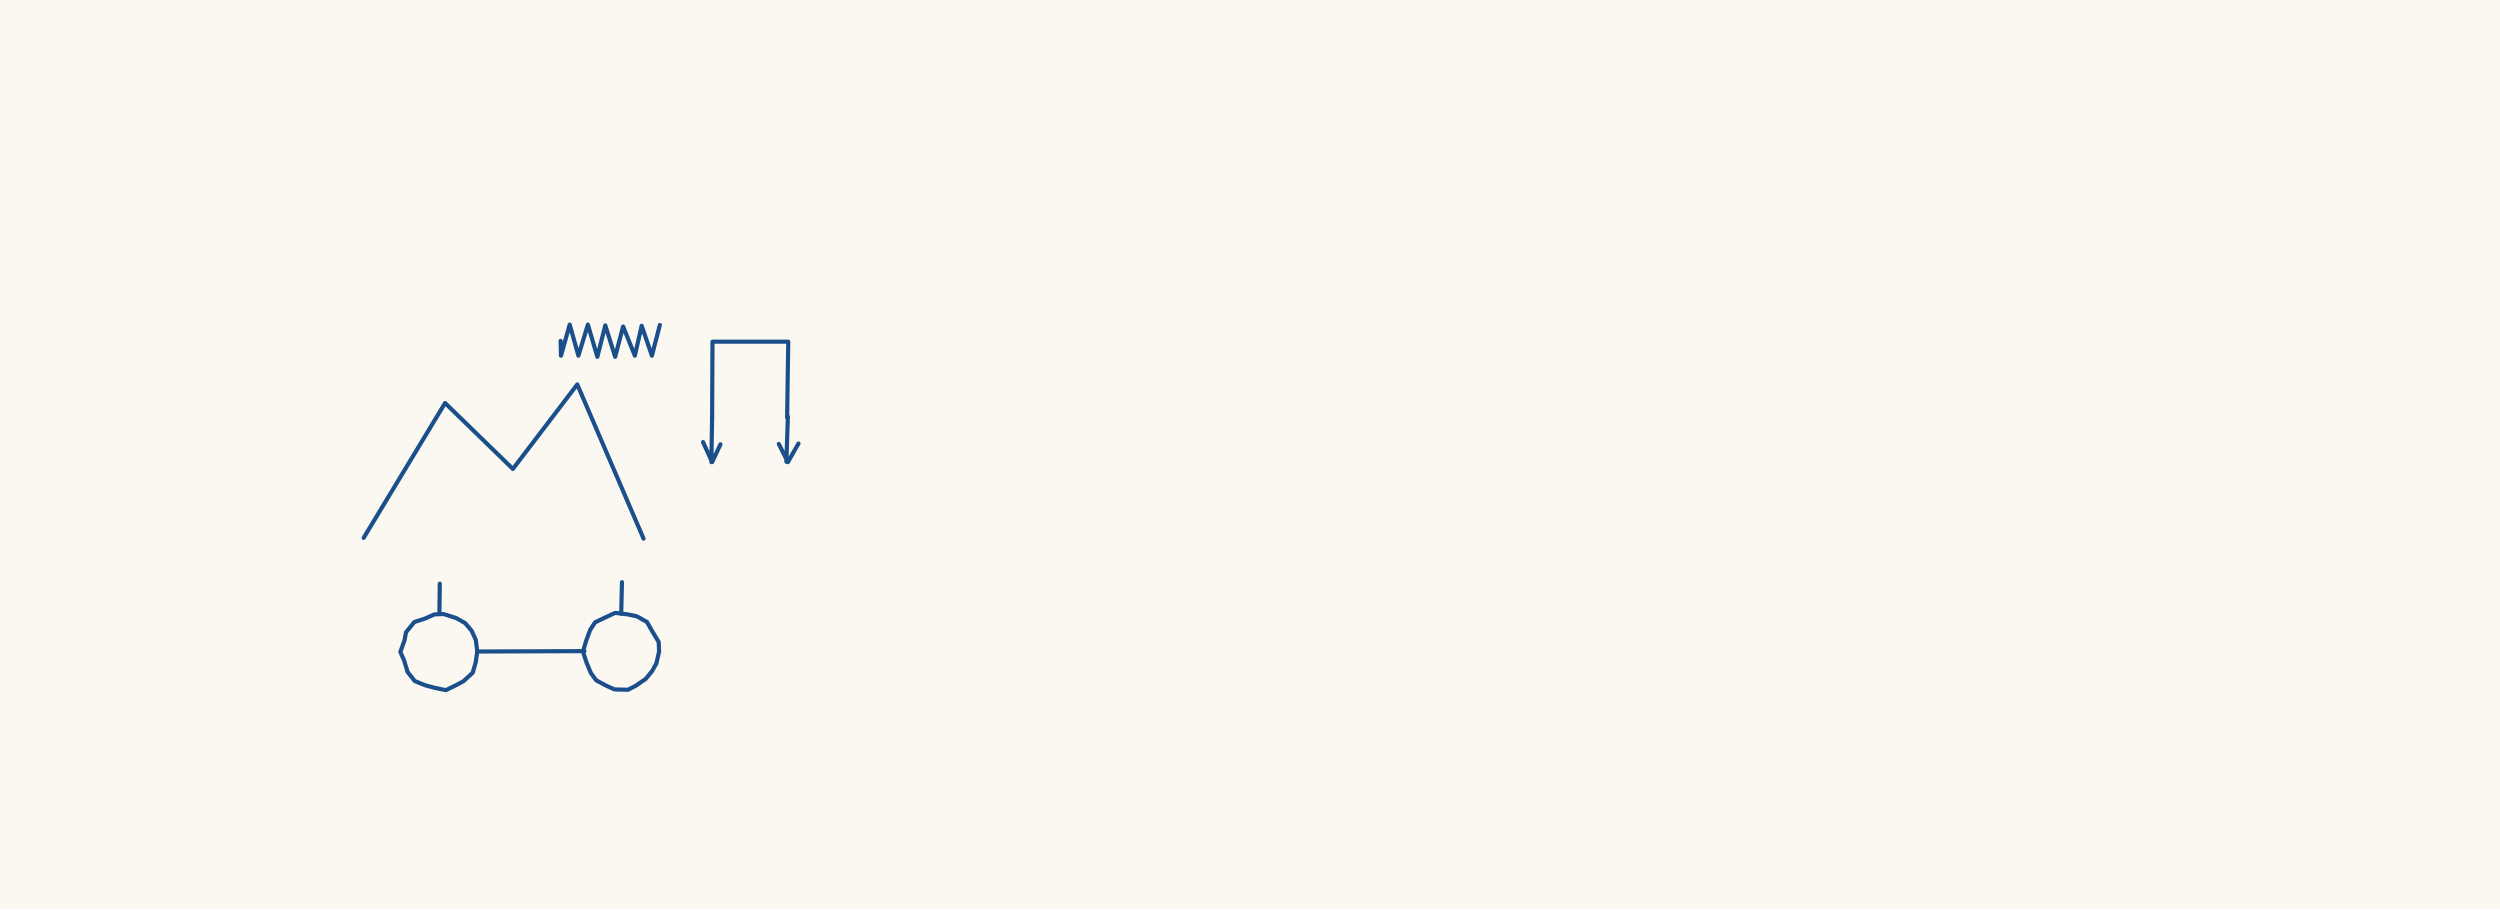
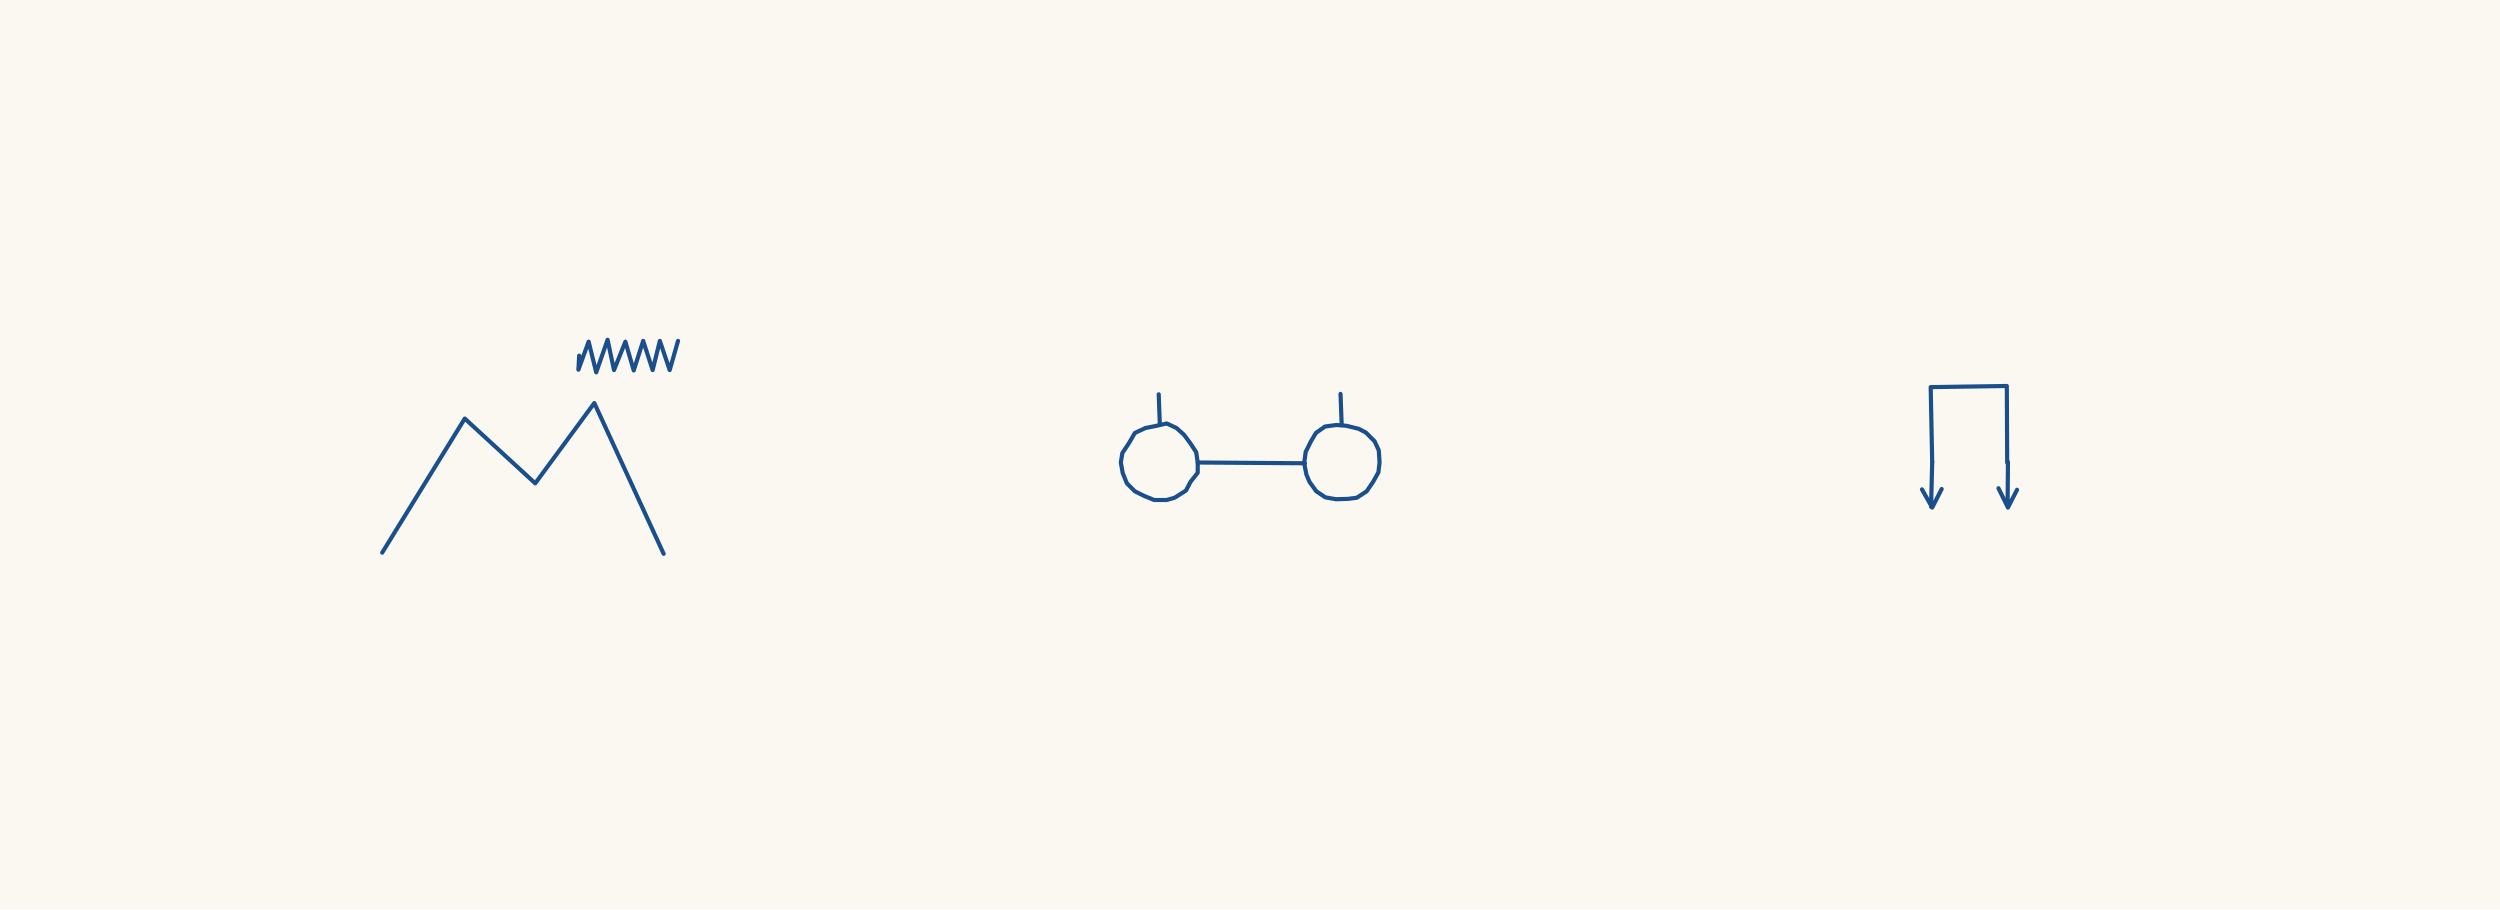
<svg xmlns="http://www.w3.org/2000/svg" viewBox="0 0 660 240" role="img" aria-label="ボールペン画: handson-07-tcp-rpc-p2p-echo">
  <rect width="660" height="240" fill="#fbf8f2" />
  <g stroke="#1a4f8b" stroke-width="1.1" fill="none" stroke-linecap="round" stroke-linejoin="round">
-     <path d="M 96.0 142.0 L 117.5 106.4 L 135.4 123.8 L 152.4 101.5 L 169.9 142.2" />
-     <path d="M 148.0 90.0 L 148.1 93.9 L 150.4 85.7 L 152.7 93.9 L 155.2 85.7 L 157.7 94.2 L 159.8 85.9 L 162.4 94.2 L 164.5 86.2 L 167.6 93.9 L 169.4 86.0 L 172.1 93.9 L 174.2 85.8" />
-     <path d="M 126.0 172.0 L 125.6 174.8 L 124.8 177.6 L 122.4 179.8 L 120.2 181.0 L 117.7 182.2 L 114.8 181.6 L 112.2 180.9 L 109.5 179.8 L 107.6 177.4 L 106.7 174.4 L 105.7 172.1 L 106.8 169.0 L 107.2 166.9 L 109.4 164.2 L 112.2 163.3 L 114.7 162.2 L 117.1 162.1 L 120.5 163.2 L 122.8 164.5 L 124.5 166.5 L 125.6 168.9 Z" />
-     <path d="M 174.0 172.0 L 173.3 175.1 L 172.2 177.1 L 170.5 179.2 L 167.9 181.0 L 165.8 182.1 L 162.2 182.0 L 160.2 181.1 L 157.4 179.6 L 156.0 177.7 L 154.8 174.8 L 153.9 172.0 L 154.8 169.0 L 155.8 166.3 L 157.1 164.3 L 159.6 163.1 L 162.4 161.8 L 165.7 162.2 L 168.1 162.7 L 170.8 164.2 L 172.1 166.5 L 173.9 169.5 Z" />
-     <path d="M 126.0 172.0 L 154.3 171.9" />
-     <path d="M 116.0 162.0 L 116.1 154.1" />
-     <path d="M 164.0 162.0 L 164.2 153.7" />
-     <path d="M 188.0 110.0 L 188.1 90.2 L 208.1 90.2 L 207.8 110.2" />
-     <path d="M 188.0 110.0 L 187.8 122.0 M 188.0 122.0 L 185.6 116.7 M 188.0 122.0 L 190.2 117.3" />
-     <path d="M 208.0 110.0 L 207.6 121.9 M 208.0 122.0 L 205.6 117.2 M 208.0 122.0 L 210.8 117.1" />
+     <g transform="translate(4.9 3.9)">
+       <path d="M 96.0 142.0 L 117.8 106.6 L 136.4 123.7 L 152.0 102.5 L 170.3 142.3" />
+       <path d="M 148.0 90.0 L 147.8 93.7 L 150.5 86.3 L 152.5 94.4 L 155.5 85.8 L 157.2 93.8 L 160.2 86.3 L 162.4 93.9 L 164.9 86.1 L 167.4 93.8 L 169.3 86.1 L 171.9 93.8 L 174.1 86.1" />
+     </g>
+     <g transform="translate(190.2 -49.9)">
+       <path d="M 126.0 172.0 L 126.0 174.7 L 124.1 177.1 L 122.9 179.4 L 119.9 181.3 L 117.8 181.9 L 114.5 181.9 L 111.8 180.8 L 109.4 179.6 L 107.3 177.5 L 106.2 174.8 L 105.7 172.0 L 106.1 169.5 L 107.9 166.8 L 109.4 164.2 L 112.2 162.9 L 114.7 162.4 L 117.8 161.7 L 120.4 162.9 L 122.4 164.7 L 124.1 167.0 L 125.6 169.3 Z" />
+       <path d="M 174.0 172.0 L 173.7 174.6 L 172.3 177.1 L 170.6 179.6 L 168.0 181.3 L 165.7 181.6 L 162.5 181.7 L 159.7 181.2 L 157.3 179.6 L 155.5 177.1 L 154.7 175.2 L 154.1 172.2 L 154.5 169.2 L 155.9 166.4 L 157.2 164.2 L 159.6 162.5 L 162.6 162.1 L 165.2 162.3 L 168.5 163.1 L 170.4 164.1 L 172.7 166.4 L 173.8 168.8 Z" />
+       <path d="M 126.0 172.0 L 154.3 172.2" />
+       <path d="M 116.0 162.0 L 115.7 154.0" />
+       <path d="M 164.0 162.0 L 163.7 153.9" />
+     </g>
+     <g transform="translate(322.1 12.0)">
+       <path d="M 188.0 110.0 L 187.6 90.2 L 207.7 89.9 L 207.8 110.1" />
+       <path d="M 188.0 110.0 L 187.7 121.8 M 188.0 122.0 L 185.3 117.2 M 188.0 122.0 L 190.5 117.1" />
+       <path d="M 208.0 110.0 L 207.9 121.8 M 208.0 122.0 L 205.5 116.9 M 208.0 122.0 L 210.4 117.3" />
+     </g>
  </g>
</svg>
